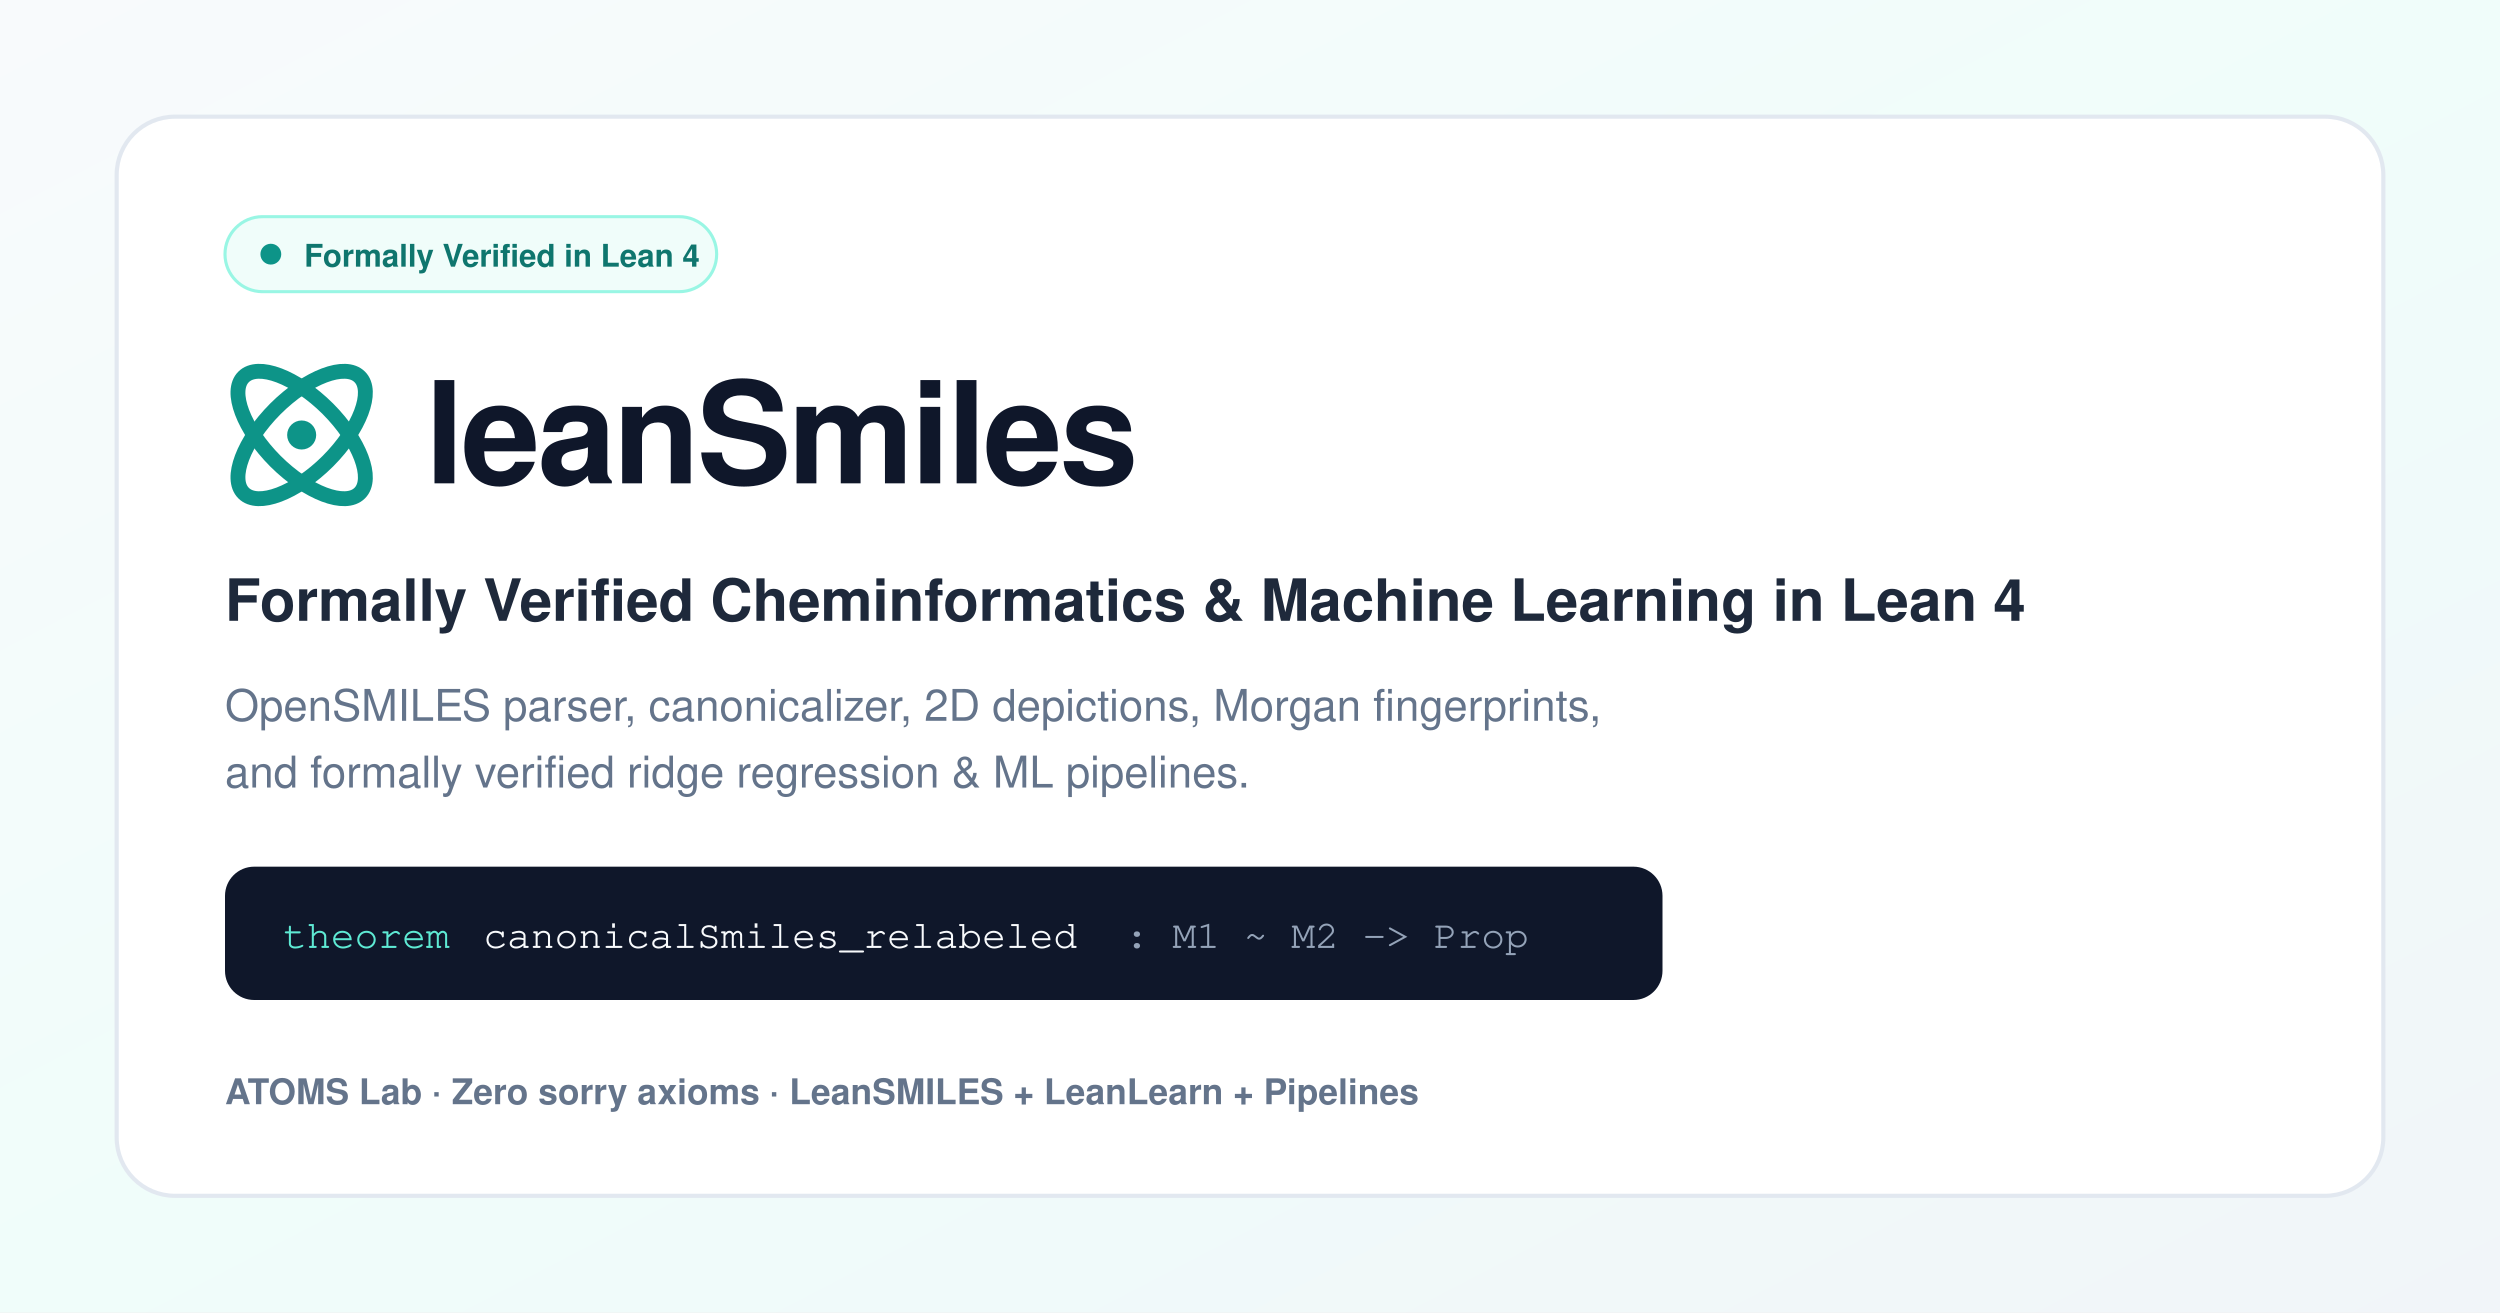
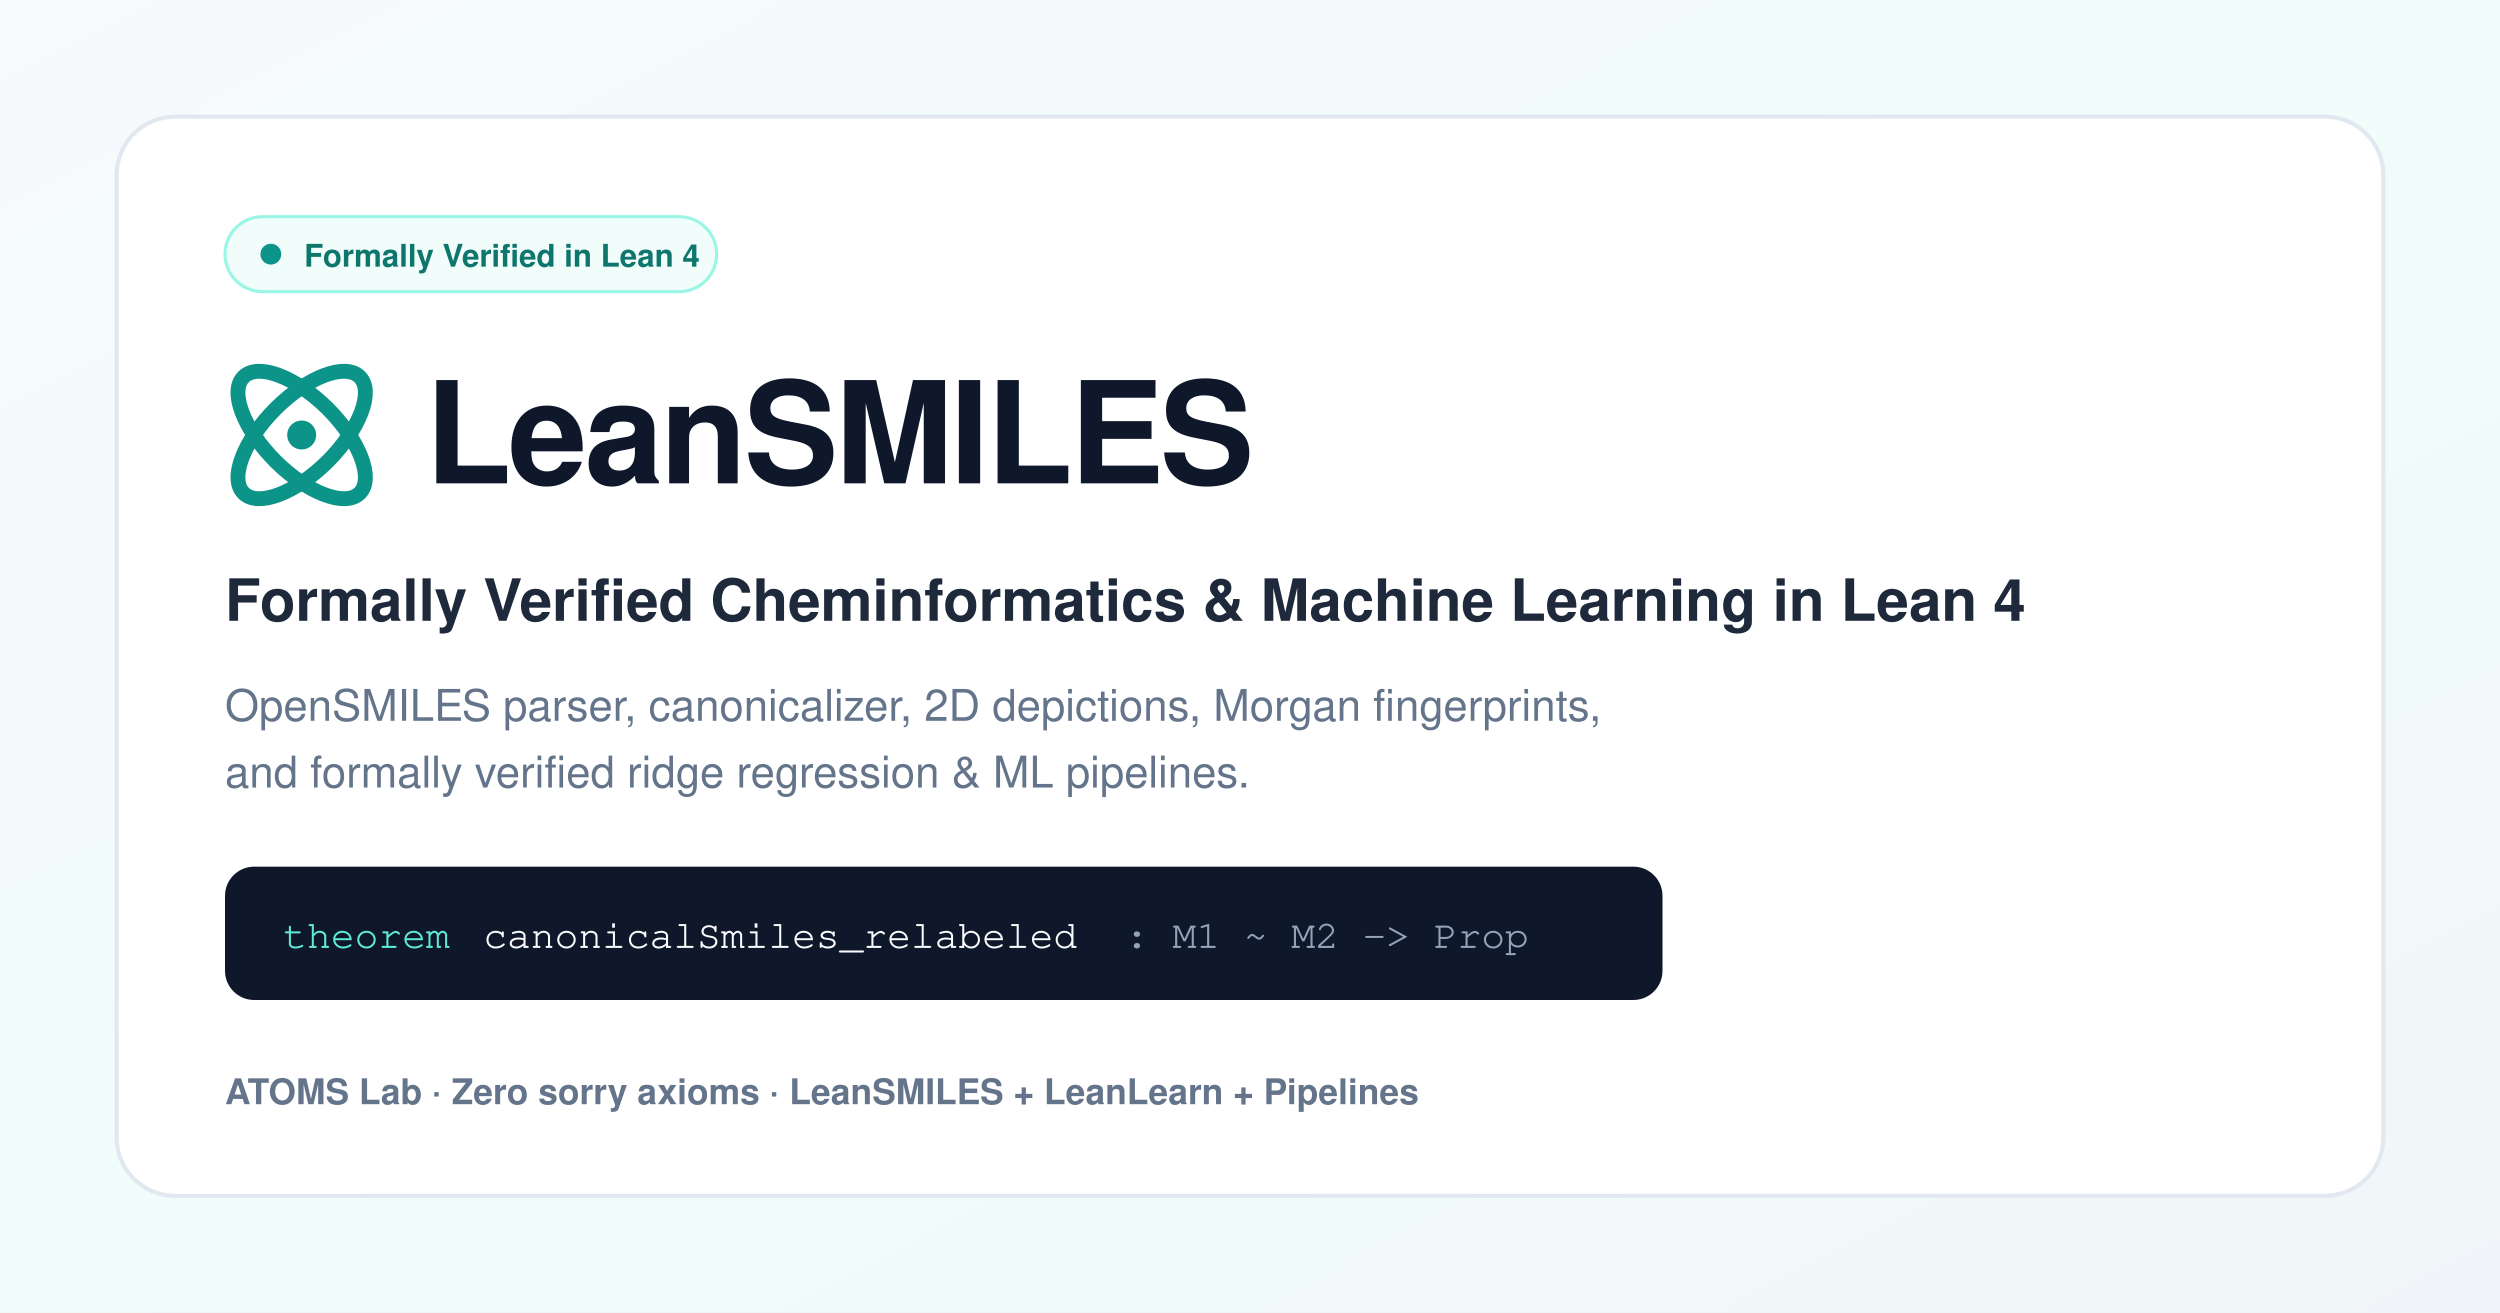
<svg xmlns="http://www.w3.org/2000/svg" viewBox="0 0 1200 630" width="1200" height="630">
  <defs>
    <linearGradient id="bg" x1="0" y1="0" x2="1" y2="1">
      <stop offset="0%" stop-color="#f8fafc" />
      <stop offset="50%" stop-color="#f0fdfa" />
      <stop offset="100%" stop-color="#f1f5f9" />
    </linearGradient>
  </defs>
  <rect width="1200" height="630" fill="url(#bg)" />
  <rect x="56" y="56" width="1088" height="518" rx="28" fill="#ffffff" stroke="#e2e8f0" stroke-width="2" />
  <rect x="108" y="104" width="236" height="36" rx="18" fill="#f0fdfa" stroke="#99f6e4" stroke-width="1.5" />
  <circle cx="130" cy="122" r="5" fill="#0d9488" />
  <text x="146" y="128" font-family="Helvetica, Arial, sans-serif" font-size="15" font-weight="600" fill="#0f766e">Formally Verified in Lean 4</text>
  <g transform="translate(104, 168) scale(3.4)" fill="none" stroke="#0d9488" stroke-width="2.1" stroke-linecap="round" stroke-linejoin="round">
    <circle cx="12" cy="12" r="1" fill="#0d9488" />
    <path d="M20.2 20.2c2.04-2.03.02-7.36-4.5-11.9-4.54-4.52-9.87-6.54-11.9-4.5-2.04 2.03-.02 7.36 4.5 11.9 4.54 4.52 9.87 6.54 11.9 4.5Z" />
    <path d="M15.7 15.7c4.52-4.54 6.54-9.87 4.5-11.9-2.03-2.04-7.36-.02-11.9 4.5-4.52 4.54-6.54 9.87-4.5 11.9 2.03 2.04 7.36.02 11.9-4.5Z" />
  </g>
-   <text x="204" y="232" font-family="Helvetica, Arial, sans-serif" font-size="68" font-weight="700" fill="#0f172a" letter-spacing="-1.5">leanSmiles</text>
+   <text x="204" y="232" font-family="Helvetica, Arial, sans-serif" font-size="68" font-weight="700" fill="#0f172a" letter-spacing="-1.5">LeanSMILES</text>
  <text x="108" y="298" font-family="Helvetica, Arial, sans-serif" font-size="28" font-weight="600" fill="#1e293b">Formally Verified Cheminformatics &amp; Machine Learning in Lean 4</text>
  <text x="108" y="346" font-family="Helvetica, Arial, sans-serif" font-size="21" fill="#64748b">OpenSMILES parser, canonicalizer, 2D depictions, Morgan fingerprints,</text>
  <text x="108" y="378" font-family="Helvetica, Arial, sans-serif" font-size="21" fill="#64748b">and formally verified ridge regression &amp; ML pipelines.</text>
  <rect x="108" y="416" width="690" height="64" rx="14" fill="#0f172a" />
  <text x="136" y="455" font-family="Menlo, Monaco, Courier, monospace" font-size="19" fill="#5eead4">theorem</text>
  <text x="232" y="455" font-family="Menlo, Monaco, Courier, monospace" font-size="19" fill="#f8fafc">canonicalSmiles_relabeled</text>
  <text x="540" y="455" font-family="Menlo, Monaco, Courier, monospace" font-size="19" fill="#94a3b8">: M1 ~ M2 -&gt; Prop</text>
  <text x="108" y="530" font-family="Helvetica, Arial, sans-serif" font-size="17" font-weight="600" fill="#64748b">ATOMS Lab · Zero sorry axioms · LeanSMILES + LeanLearn + Pipelines</text>
</svg>
